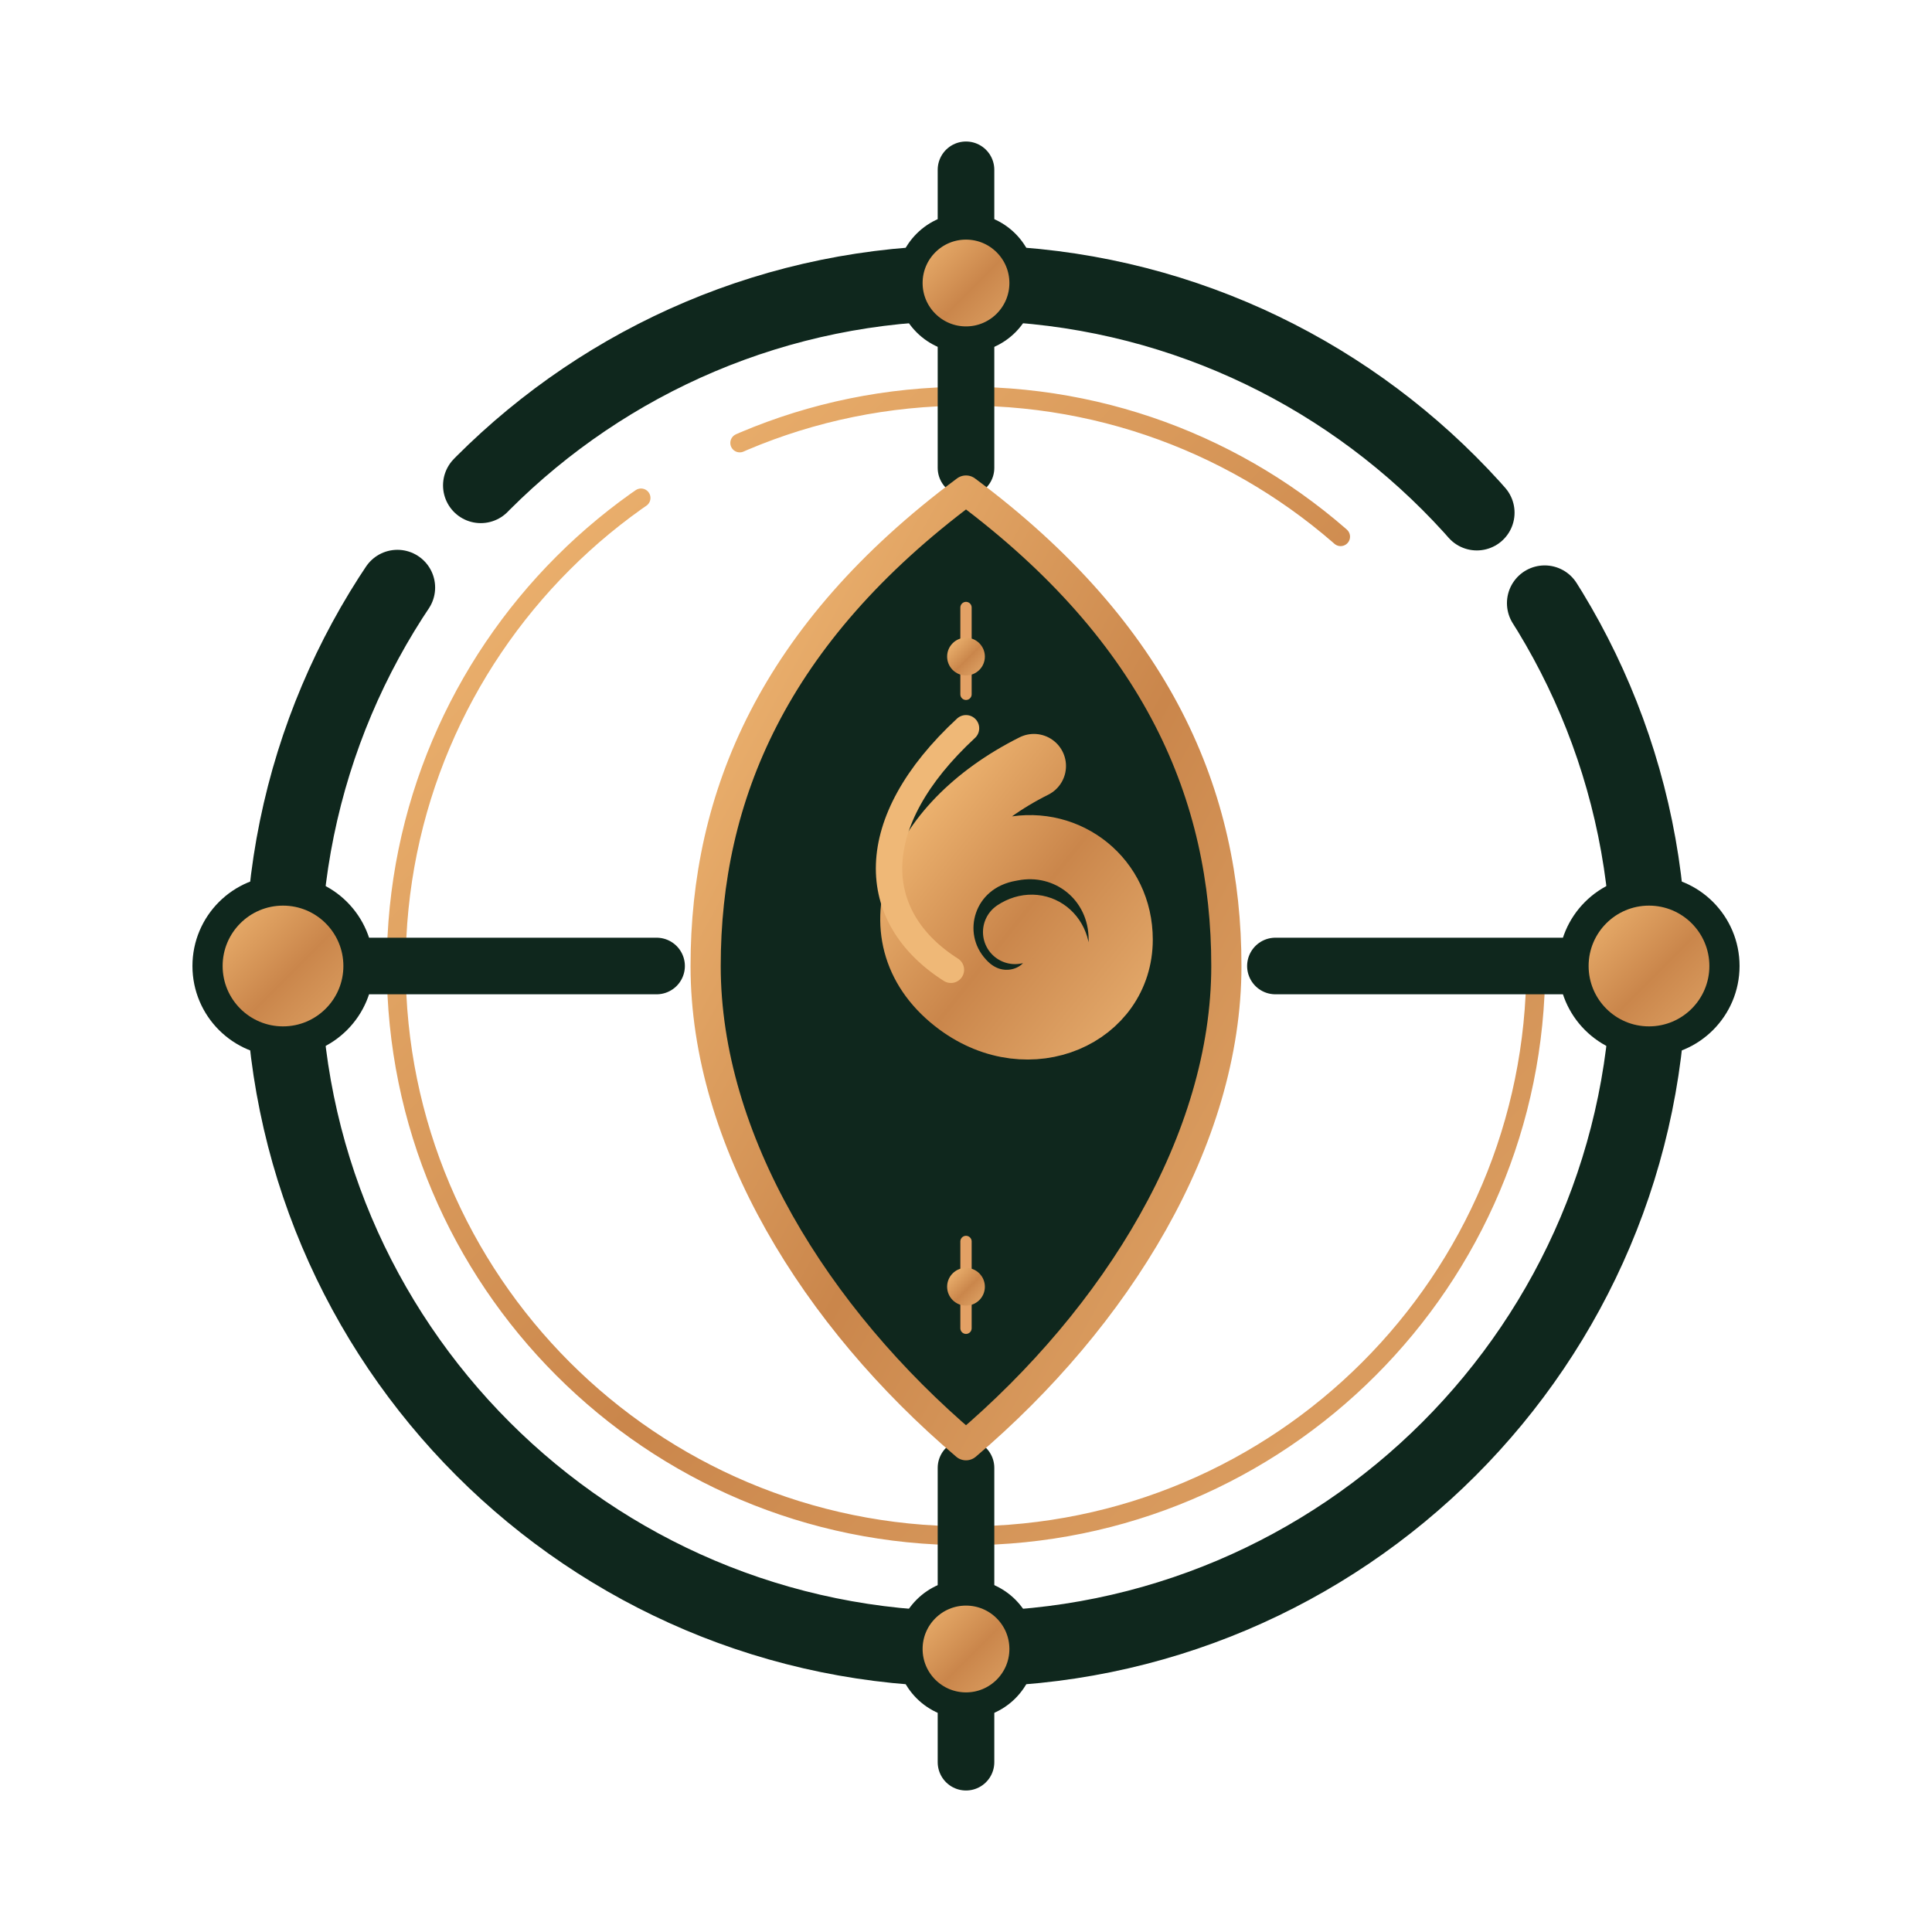
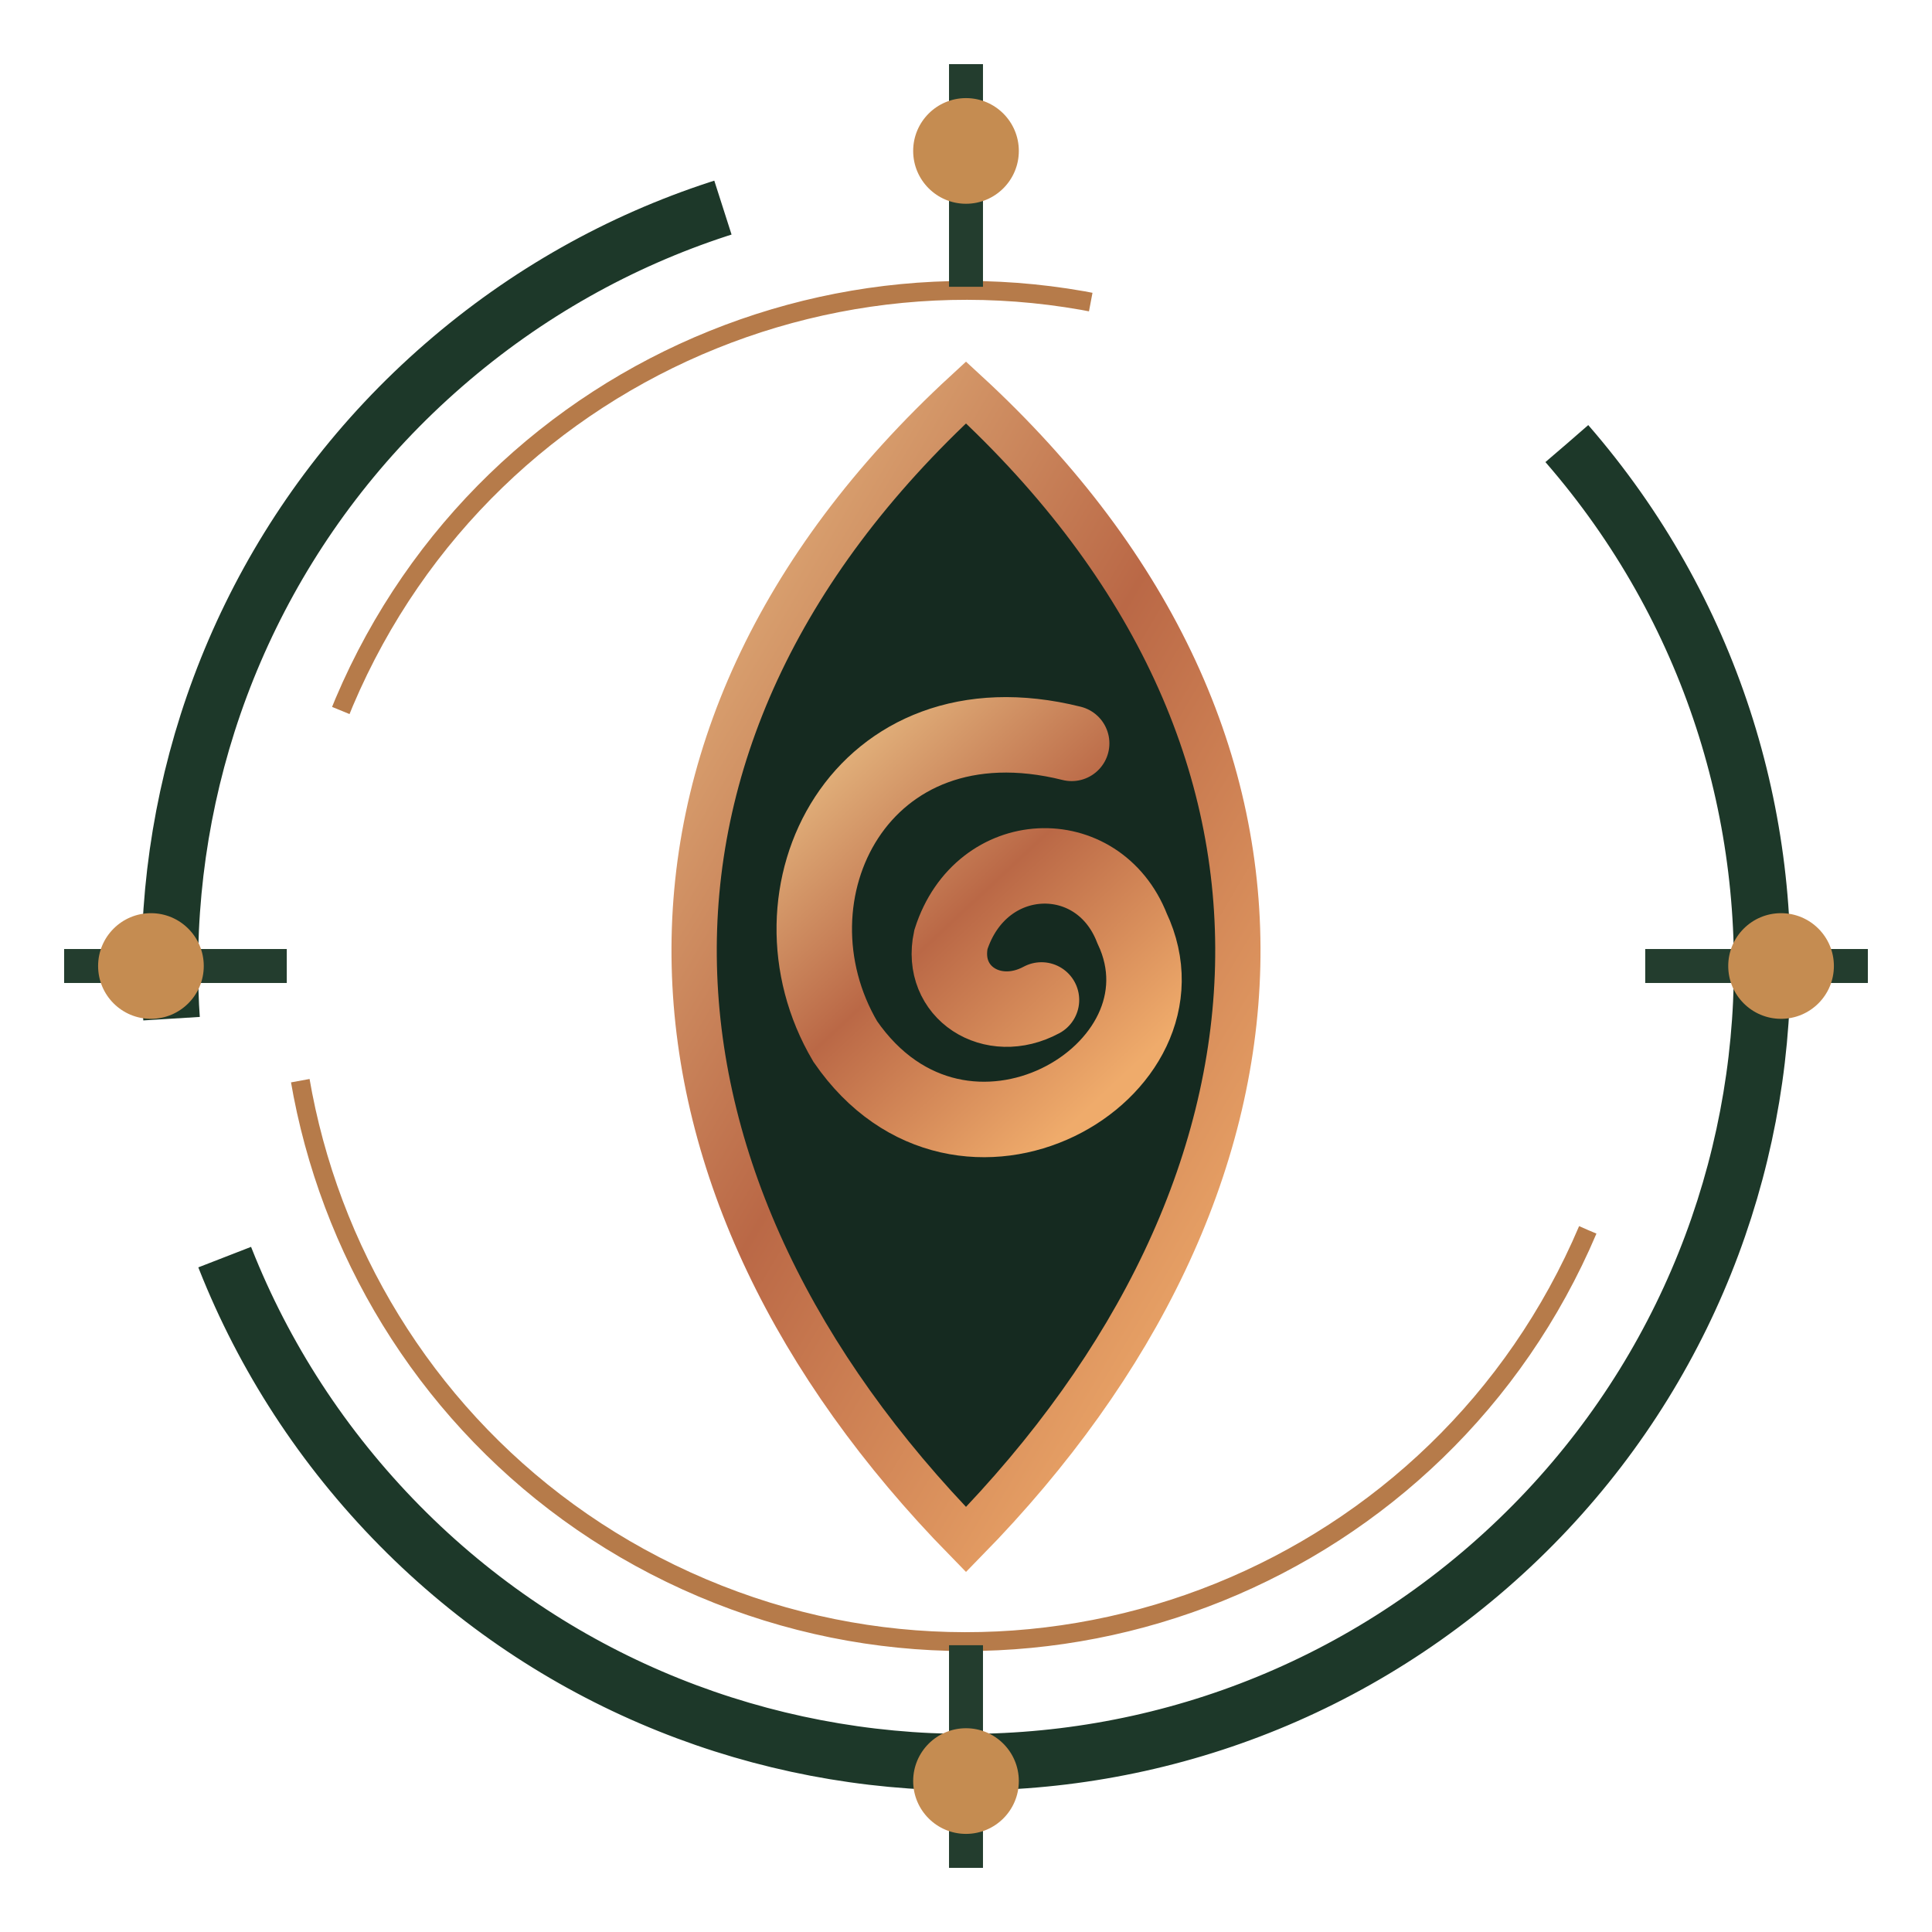
<svg xmlns="http://www.w3.org/2000/svg" viewBox="0 0 512 512" role="img" aria-labelledby="title desc">
  <defs>
-     <linearGradient id="c" x1="0" x2="1" y1="0" y2="1">
-       <stop stop-color="#f4bc77" />
-       <stop offset=".55" stop-color="#ca864b" />
-       <stop offset="1" stop-color="#e2a769" />
+     <linearGradient id="ember" x1="0" y1="0" x2=".8" y2="1">
+       <stop stop-color="#e8bc83" />
+       <stop offset=".5" stop-color="#ba6846" />
+       <stop offset="1" stop-color="#efab6b" />
    </linearGradient>
  </defs>
-   <g fill="none" stroke-linecap="round" stroke-linejoin="round">
-     <circle cx="256" cy="256" r="181" stroke="#0f271d" stroke-width="20" stroke-dasharray="675 35 296 30" />
-     <circle cx="256" cy="256" r="151" stroke="url(#c)" stroke-width="5" stroke-dasharray="620 30 170 130" />
-     <path d="M256 45V124 M256 389V467 M75 256h99 M338 256h99" stroke="#0f271d" stroke-width="15" />
-     <path d="M256 130 C205 168 187 211 187 256 C187 302 216 349 256 383 C296 349 325 302 325 256 C325 211 307 168 256 130Z" fill="#0f271d" stroke="url(#c)" stroke-width="8" />
-     <path d="M256 161V184M256 329V352" stroke="#e3a165" stroke-width="3" />
-     <path d="M274 203c-32 16-43 46-20 63 19 14 43 3 43-17 0-16-14-27-29-24-18 3-24 23-13 35 9 10 23 5 25-4 2-8-5-13-11-9" stroke="url(#c)" stroke-width="17" />
-     <path d="M256 193c-27 25-26 50-4 64" stroke="#efb877" stroke-width="7" />
-     <circle cx="256" cy="75" r="15" fill="url(#c)" stroke="#0f271d" stroke-width="7" />
-     <circle cx="256" cy="437" r="15" fill="url(#c)" stroke="#0f271d" stroke-width="7" />
-     <circle cx="75" cy="256" r="20" fill="url(#c)" stroke="#0f271d" stroke-width="8" />
-     <circle cx="437" cy="256" r="20" fill="url(#c)" stroke="#0f271d" stroke-width="8" />
-     <circle cx="256" cy="174" r="5" fill="url(#c)" stroke="none" />
-     <circle cx="256" cy="341" r="5" fill="url(#c)" stroke="none" />
-   </g>
+   <circle cx="256" cy="256" r="211" fill="none" stroke="#1d3829" stroke-width="15" stroke-dasharray="735 65 280 260" transform="rotate(-41 256 256)" />
+   <circle cx="256" cy="256" r="179" fill="none" stroke="#b67b4a" stroke-width="5" stroke-dasharray="460 100 245 320" transform="rotate(23 256 256)" />
+   <path d="M256 104C155 197 165 315 256 408C347 315 357 197 256 104Z" fill="#152a20" stroke="url(#ember)" stroke-width="12" />
+   <path d="M284 197C228 183 201 237 224 276C255 321 318 284 300 246C291 223 260 224 252 249C249 263 263 272 276 265" fill="none" stroke="url(#ember)" stroke-width="20" stroke-linecap="round" />
+   <path d="M256 17v59M256 436v59M17 256h59M436 256h59" stroke="#233d2e" stroke-width="9" />
+   <circle cx="256" cy="40" r="14" fill="#c58c51" />
+   <circle cx="256" cy="472" r="14" fill="#c58c51" />
+   <circle cx="40" cy="256" r="14" fill="#c58c51" />
+   <circle cx="472" cy="256" r="14" fill="#c58c51" />
</svg>
